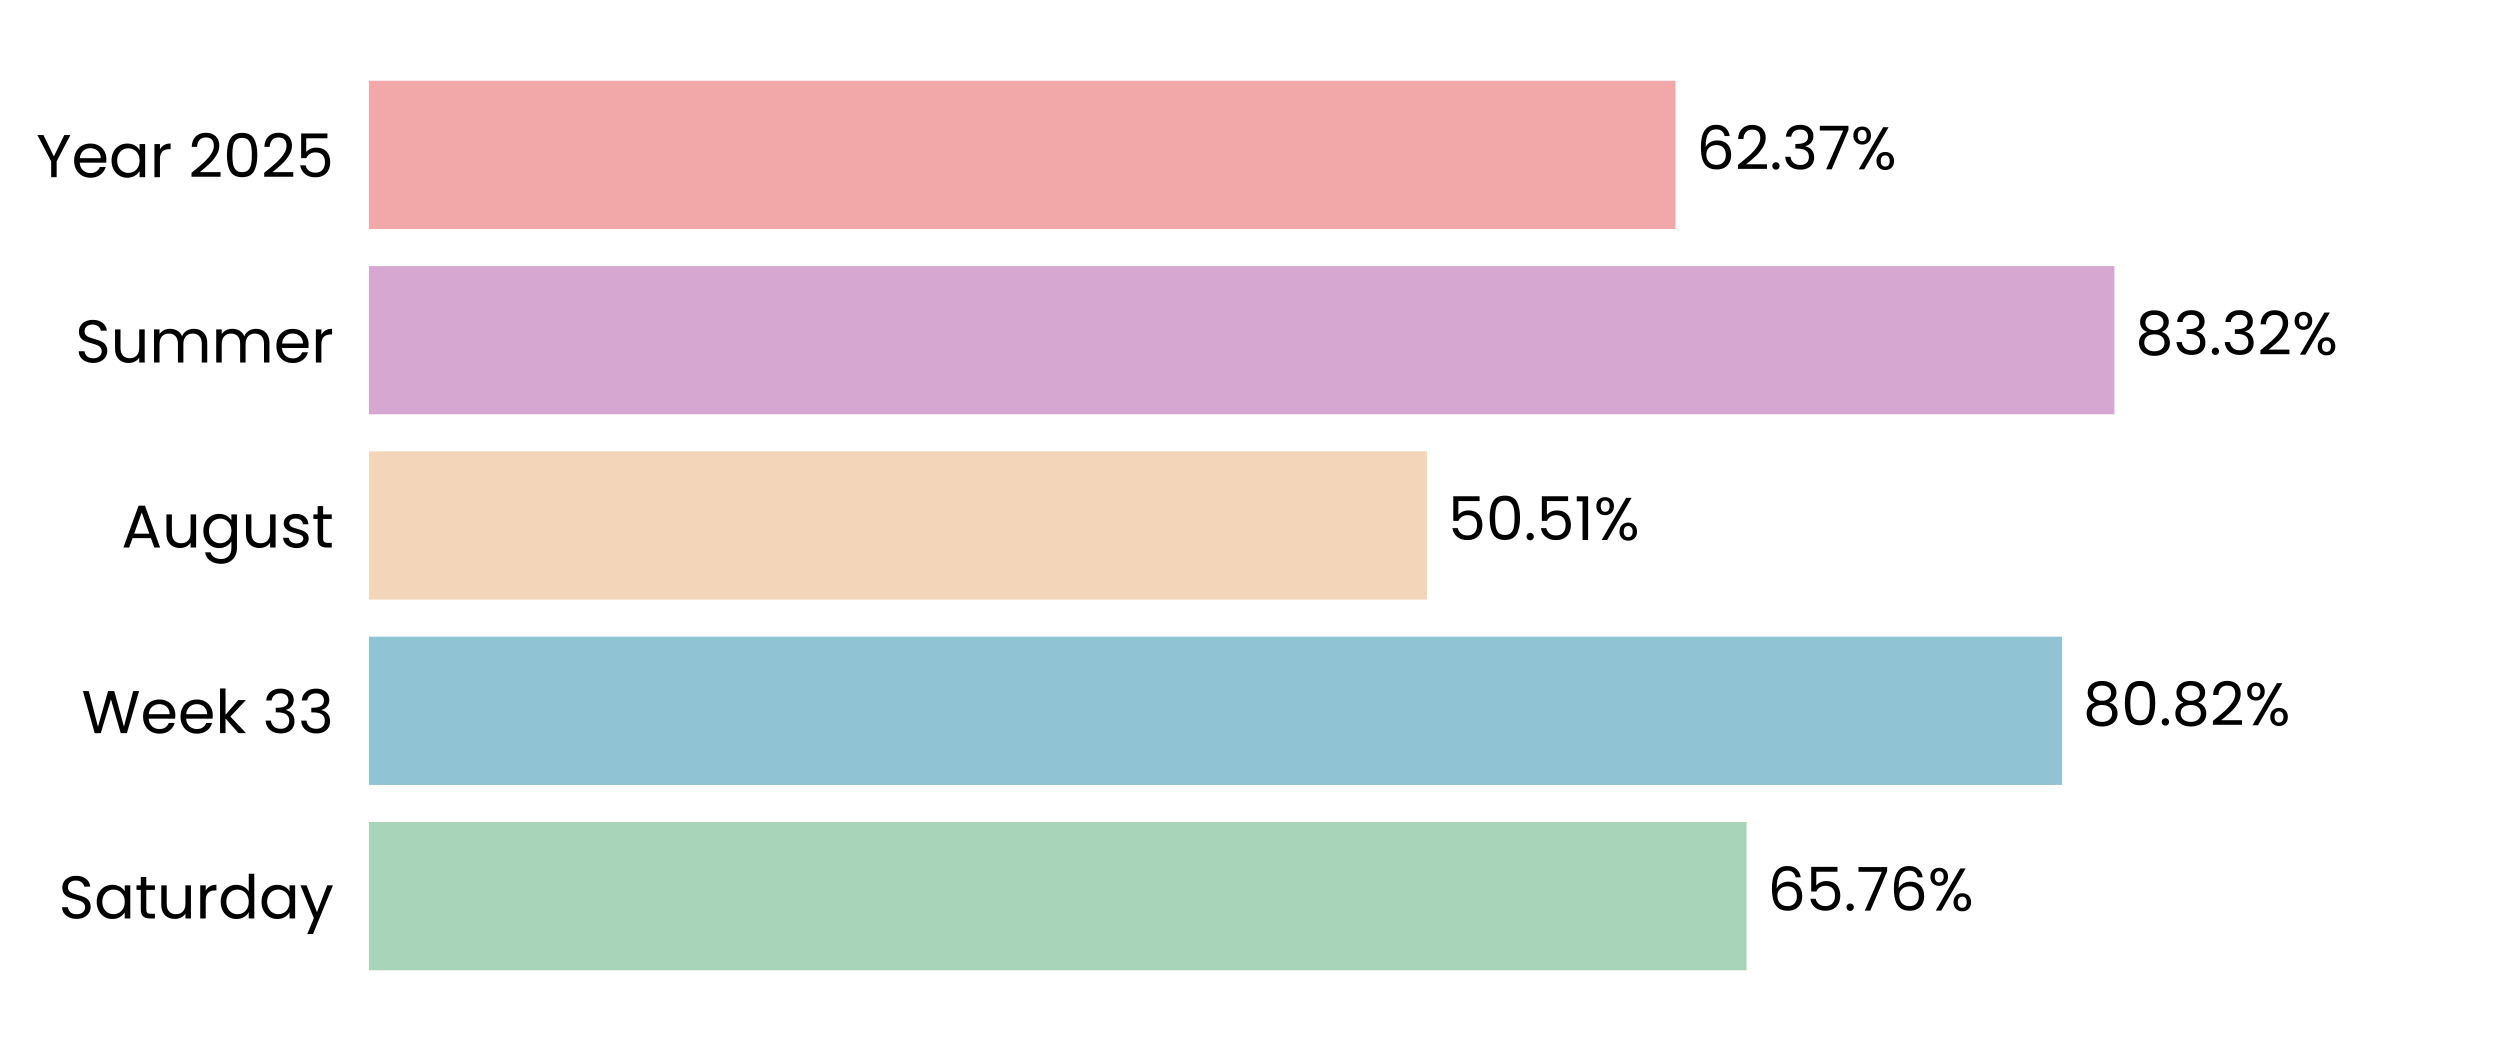
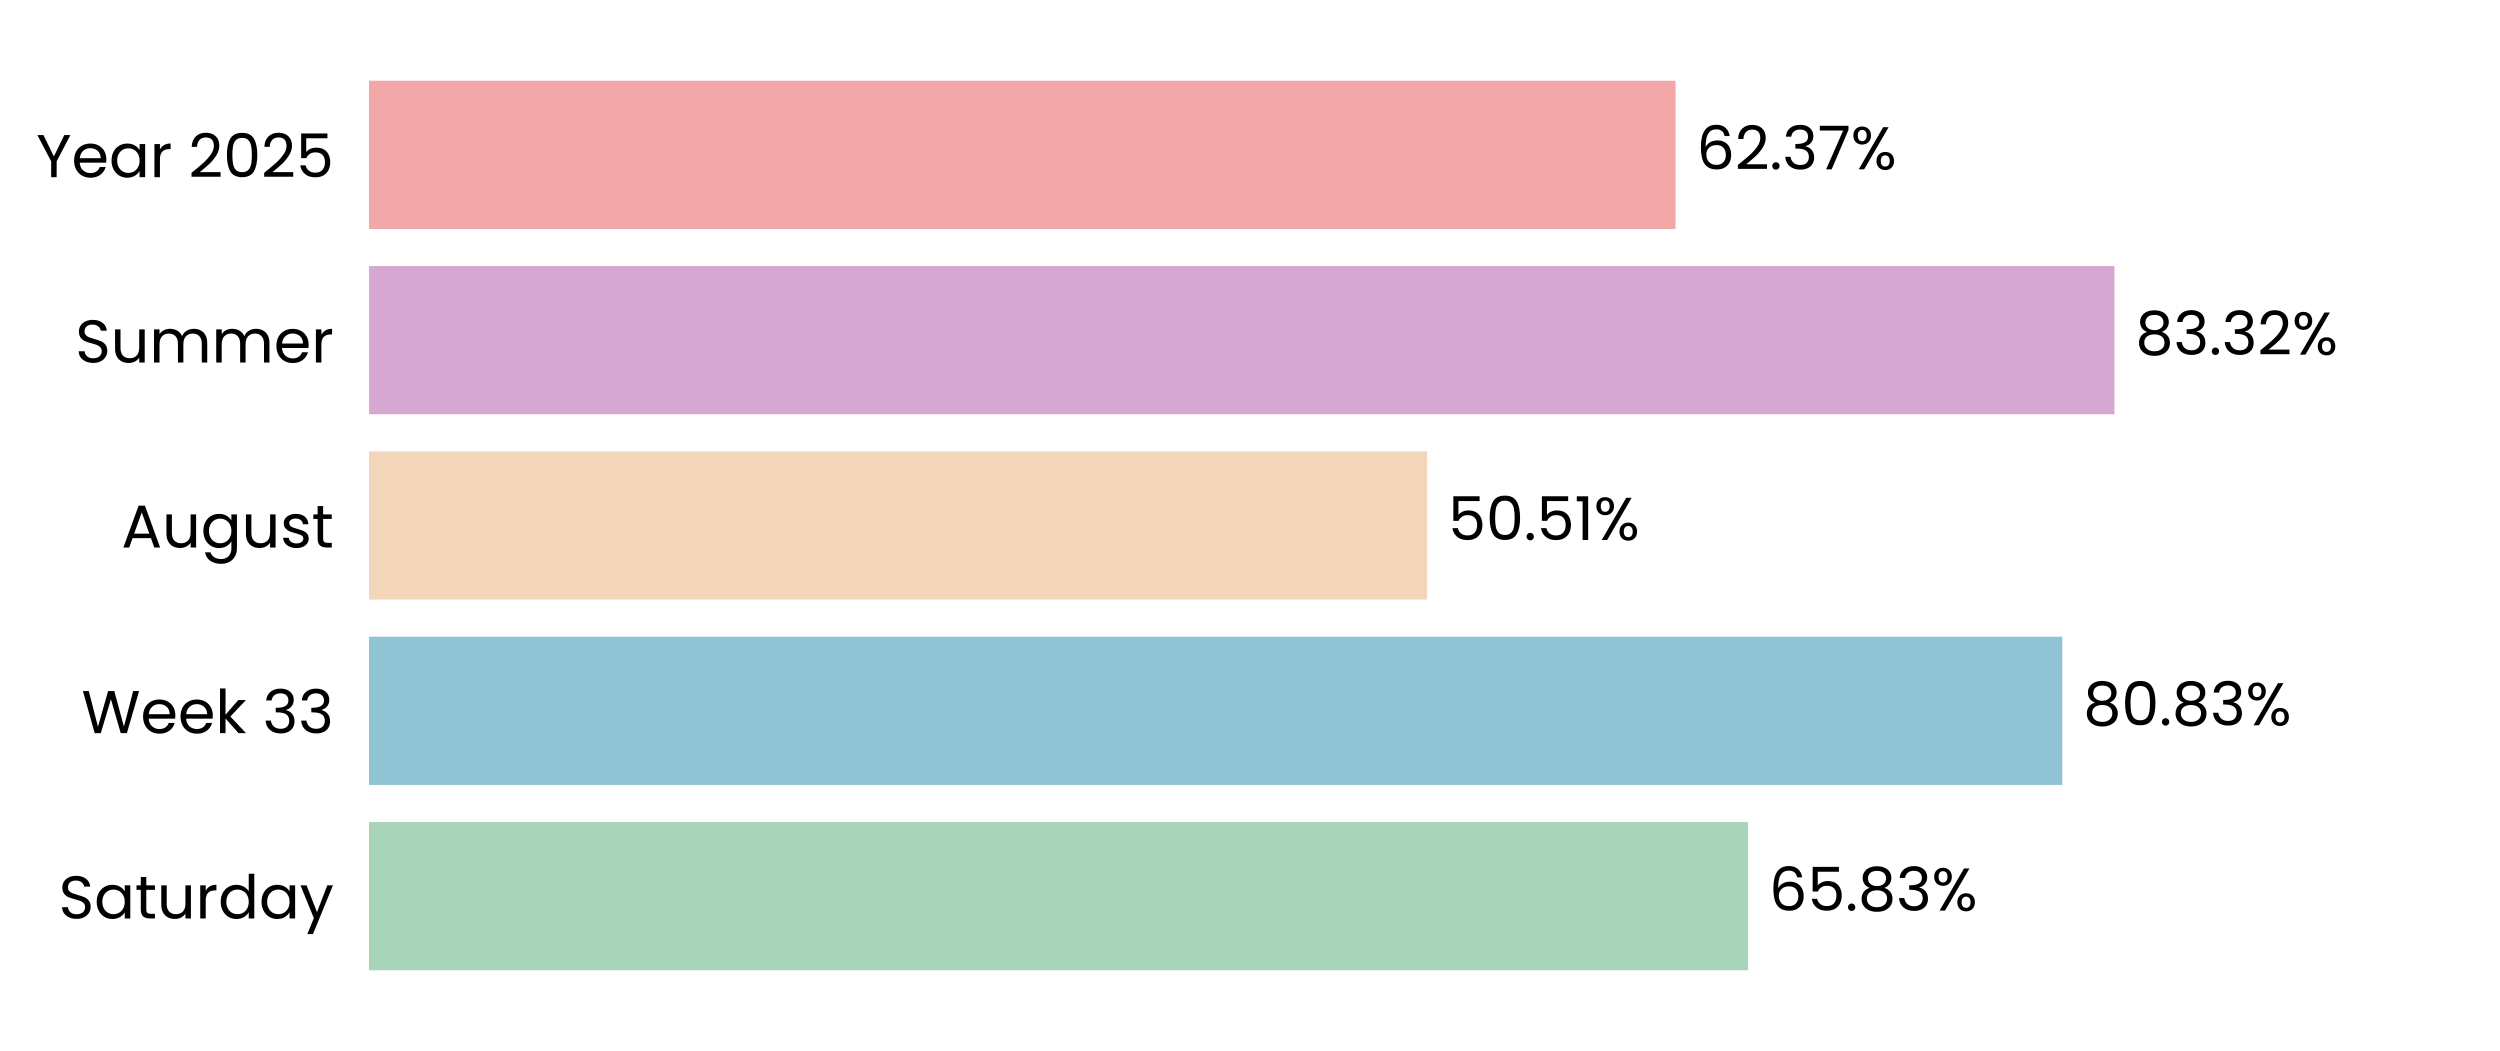
<svg xmlns="http://www.w3.org/2000/svg" xmlns:xlink="http://www.w3.org/1999/xlink" width="496.691pt" height="208.8pt" viewBox="0 0 496.691 208.8" version="1.1">
  <defs>
    <style type="text/css">*{stroke-linejoin: round; stroke-linecap: butt}</style>
  </defs>
  <g id="figure_1">
    <g id="patch_1">
      <path d="M 0 208.8  L 496.691 208.8  L 496.691 0  L 0 0  L 0 208.8  z " style="fill: none" />
    </g>
    <g id="axes_1">
      <g id="patch_2">
        <path d="M 73.311 201.6  L 489.491 201.6  L 489.491 7.2  L 73.311 7.2  L 73.311 201.6  z " style="fill: none" />
      </g>
      <g id="patch_3">
-         <path d="M 73.311 192.764  L 347.007 192.764  L 347.007 163.309  L 73.311 163.309  z " clip-path="url(#p6eb6d7c4ae)" style="fill: #a8d5ba" />
+         <path d="M 73.311 192.764  L 347.296 192.764  L 347.296 163.309  L 73.311 163.309  z " clip-path="url(#p613318ddee)" style="fill: #a8d5ba" />
      </g>
      <g id="patch_4">
-         <path d="M 73.311 155.945  L 409.682 155.945  L 409.682 126.491  L 73.311 126.491  z " clip-path="url(#p6eb6d7c4ae)" style="fill: #90c3d4" />
+         <path d="M 73.311 155.945  L 409.723 155.945  L 409.723 126.491  L 73.311 126.491  z " clip-path="url(#p613318ddee)" style="fill: #90c3d4" />
      </g>
      <g id="patch_5">
-         <path d="M 73.311 119.127  L 283.518 119.127  L 283.518 89.673  L 73.311 89.673  z " clip-path="url(#p6eb6d7c4ae)" style="fill: #f3d6ba" />
+         <path d="M 73.311 119.127  L 283.527 119.127  L 283.527 89.673  L 73.311 89.673  z " clip-path="url(#p613318ddee)" style="fill: #f3d6ba" />
      </g>
      <g id="patch_6">
-         <path d="M 73.311 82.309  L 420.087 82.309  L 420.087 52.855  L 73.311 52.855  z " clip-path="url(#p6eb6d7c4ae)" style="fill: #d6a8d1" />
+         <path d="M 73.311 82.309  L 420.09 82.309  L 420.09 52.855  L 73.311 52.855  z " clip-path="url(#p613318ddee)" style="fill: #d6a8d1" />
      </g>
      <g id="patch_7">
-         <path d="M 73.311 45.491  L 332.891 45.491  L 332.891 16.036  L 73.311 16.036  z " clip-path="url(#p6eb6d7c4ae)" style="fill: #f2a8a8" />
+         <path d="M 73.311 45.491  L 332.892 45.491  L 332.892 16.036  L 73.311 16.036  z " clip-path="url(#p613318ddee)" style="fill: #f2a8a8" />
      </g>
      <g id="matplotlib.axis_1">
        <g id="ytick_1">
          <g id="text_1">
            <g transform="translate(11.65312 182.4764) scale(0.12 -0.12)">
              <defs>
                <path id="Poppins-Regular-53" d="M 1907 -45  Q 1466 -45 1117 112  Q 768 269 569 547  Q 371 826 365 1190  L 986 1190  Q 1018 877 1245 662  Q 1472 448 1907 448  Q 2323 448 2563 656  Q 2803 864 2803 1190  Q 2803 1446 2662 1606  Q 2522 1766 2310 1849  Q 2099 1933 1741 2029  Q 1299 2144 1033 2259  Q 768 2374 579 2620  Q 390 2867 390 3283  Q 390 3648 576 3929  Q 762 4211 1098 4364  Q 1434 4518 1869 4518  Q 2496 4518 2896 4204  Q 3296 3891 3347 3373  L 2707 3373  Q 2675 3629 2438 3824  Q 2202 4019 1811 4019  Q 1446 4019 1216 3830  Q 986 3642 986 3302  Q 986 3059 1123 2905  Q 1261 2752 1462 2672  Q 1664 2592 2029 2490  Q 2470 2368 2739 2249  Q 3008 2131 3200 1884  Q 3392 1638 3392 1216  Q 3392 890 3219 602  Q 3046 314 2707 134  Q 2368 -45 1907 -45  z " transform="scale(0.015625)" />
                <path id="Poppins-Regular-61" d="M 275 1766  Q 275 2304 492 2710  Q 710 3117 1091 3341  Q 1472 3565 1939 3565  Q 2400 3565 2739 3366  Q 3078 3168 3245 2867  L 3245 3507  L 3834 3507  L 3834 0  L 3245 0  L 3245 653  Q 3072 346 2729 144  Q 2387 -58 1933 -58  Q 1466 -58 1088 172  Q 710 403 492 819  Q 275 1235 275 1766  z M 3245 1760  Q 3245 2157 3085 2451  Q 2925 2746 2653 2902  Q 2381 3059 2054 3059  Q 1728 3059 1459 2905  Q 1190 2752 1030 2457  Q 870 2163 870 1766  Q 870 1363 1030 1065  Q 1190 768 1459 611  Q 1728 454 2054 454  Q 2381 454 2653 611  Q 2925 768 3085 1065  Q 3245 1363 3245 1760  z " transform="scale(0.015625)" />
                <path id="Poppins-Regular-74" d="M 1203 3027  L 1203 960  Q 1203 704 1312 598  Q 1421 493 1690 493  L 2118 493  L 2118 0  L 1594 0  Q 1107 0 864 224  Q 621 448 621 960  L 621 3027  L 166 3027  L 166 3507  L 621 3507  L 621 4390  L 1203 4390  L 1203 3507  L 2118 3507  L 2118 3027  L 1203 3027  z " transform="scale(0.015625)" />
                <path id="Poppins-Regular-75" d="M 3603 3507  L 3603 0  L 3021 0  L 3021 518  Q 2854 250 2556 99  Q 2259 -51 1901 -51  Q 1491 -51 1164 118  Q 838 288 649 627  Q 461 966 461 1453  L 461 3507  L 1037 3507  L 1037 1530  Q 1037 1011 1299 732  Q 1562 454 2016 454  Q 2483 454 2752 742  Q 3021 1030 3021 1581  L 3021 3507  L 3603 3507  z " transform="scale(0.015625)" />
                <path id="Poppins-Regular-72" d="M 1075 2938  Q 1229 3238 1513 3404  Q 1798 3571 2208 3571  L 2208 2970  L 2054 2970  Q 1075 2970 1075 1907  L 1075 0  L 493 0  L 493 3507  L 1075 3507  L 1075 2938  z " transform="scale(0.015625)" />
                <path id="Poppins-Regular-64" d="M 275 1766  Q 275 2304 492 2710  Q 710 3117 1091 3341  Q 1472 3565 1946 3565  Q 2355 3565 2707 3376  Q 3059 3187 3245 2880  L 3245 4736  L 3834 4736  L 3834 0  L 3245 0  L 3245 659  Q 3072 346 2733 144  Q 2394 -58 1939 -58  Q 1472 -58 1091 172  Q 710 403 492 819  Q 275 1235 275 1766  z M 3245 1760  Q 3245 2157 3085 2451  Q 2925 2746 2653 2902  Q 2381 3059 2054 3059  Q 1728 3059 1459 2905  Q 1190 2752 1030 2457  Q 870 2163 870 1766  Q 870 1363 1030 1065  Q 1190 768 1459 611  Q 1728 454 2054 454  Q 2381 454 2653 611  Q 2925 768 3085 1065  Q 3245 1363 3245 1760  z " transform="scale(0.015625)" />
                <path id="Poppins-Regular-79" d="M 3514 3507  L 1402 -1651  L 800 -1651  L 1491 38  L 77 3507  L 723 3507  L 1824 666  L 2912 3507  L 3514 3507  z " transform="scale(0.015625)" />
              </defs>
              <use xlink:href="#Poppins-Regular-53" />
              <use xlink:href="#Poppins-Regular-61" transform="translate(58.7 0)" />
              <use xlink:href="#Poppins-Regular-74" transform="translate(126.3 0)" />
              <use xlink:href="#Poppins-Regular-75" transform="translate(162.7 0)" />
              <use xlink:href="#Poppins-Regular-72" transform="translate(226.7 0)" />
              <use xlink:href="#Poppins-Regular-64" transform="translate(264 0)" />
              <use xlink:href="#Poppins-Regular-61" transform="translate(331.5999 0)" />
              <use xlink:href="#Poppins-Regular-79" transform="translate(399.1999 0)" />
            </g>
          </g>
        </g>
        <g id="ytick_2">
          <g id="text_2">
            <g transform="translate(16.19813 145.6582) scale(0.12 -0.12)">
              <defs>
                <path id="Poppins-Regular-57" d="M 6099 4461  L 4806 0  L 4154 0  L 3117 3590  L 2042 0  L 1395 -6  L 147 4461  L 768 4461  L 1741 678  L 2816 4461  L 3469 4461  L 4493 691  L 5472 4461  L 6099 4461  z " transform="scale(0.015625)" />
                <path id="Poppins-Regular-65" d="M 3693 1888  Q 3693 1722 3674 1536  L 870 1536  Q 902 1018 1225 726  Q 1549 435 2010 435  Q 2387 435 2640 611  Q 2893 787 2995 1082  L 3622 1082  Q 3482 576 3059 259  Q 2637 -58 2010 -58  Q 1510 -58 1116 166  Q 723 390 499 803  Q 275 1216 275 1760  Q 275 2304 492 2713  Q 710 3123 1104 3344  Q 1498 3565 2010 3565  Q 2509 3565 2893 3347  Q 3277 3130 3485 2749  Q 3693 2368 3693 1888  z M 3091 2010  Q 3091 2342 2944 2582  Q 2797 2822 2544 2947  Q 2291 3072 1984 3072  Q 1542 3072 1232 2790  Q 922 2509 877 2010  L 3091 2010  z " transform="scale(0.015625)" />
                <path id="Poppins-Regular-6b" d="M 2451 0  L 1075 1549  L 1075 0  L 493 0  L 493 4736  L 1075 4736  L 1075 1952  L 2426 3507  L 3238 3507  L 1587 1760  L 3245 0  L 2451 0  z " transform="scale(0.015625)" />
                <path id="Poppins-Regular-20" transform="scale(0.015625)" />
                <path id="Poppins-Regular-33" d="M 384 3462  Q 429 4051 838 4384  Q 1248 4717 1901 4717  Q 2336 4717 2653 4560  Q 2970 4403 3133 4134  Q 3296 3866 3296 3526  Q 3296 3130 3069 2842  Q 2842 2554 2477 2470  L 2477 2438  Q 2893 2336 3136 2035  Q 3379 1734 3379 1248  Q 3379 883 3212 592  Q 3046 301 2713 134  Q 2381 -32 1914 -32  Q 1235 -32 800 323  Q 365 678 314 1331  L 877 1331  Q 922 947 1190 704  Q 1459 461 1907 461  Q 2355 461 2588 694  Q 2822 928 2822 1299  Q 2822 1779 2502 1990  Q 2182 2202 1536 2202  L 1389 2202  L 1389 2688  L 1542 2688  Q 2131 2694 2432 2883  Q 2733 3072 2733 3469  Q 2733 3808 2512 4013  Q 2291 4218 1882 4218  Q 1485 4218 1241 4013  Q 998 3808 954 3462  L 384 3462  z " transform="scale(0.015625)" />
              </defs>
              <use xlink:href="#Poppins-Regular-57" />
              <use xlink:href="#Poppins-Regular-65" transform="translate(97.59999 0)" />
              <use xlink:href="#Poppins-Regular-65" transform="translate(159.6 0)" />
              <use xlink:href="#Poppins-Regular-6b" transform="translate(221.6 0)" />
              <use xlink:href="#Poppins-Regular-20" transform="translate(273.0999 0)" />
              <use xlink:href="#Poppins-Regular-33" transform="translate(299.7999 0)" />
              <use xlink:href="#Poppins-Regular-33" transform="translate(358.6999 0)" />
            </g>
          </g>
        </g>
        <g id="ytick_3">
          <g id="text_3">
            <g transform="translate(24.11812 108.78) scale(0.12 -0.12)">
              <defs>
                <path id="Poppins-Regular-41" d="M 3130 992  L 1184 992  L 826 0  L 211 0  L 1824 4435  L 2496 4435  L 4102 0  L 3488 0  L 3130 992  z M 2963 1466  L 2157 3718  L 1350 1466  L 2963 1466  z " transform="scale(0.015625)" />
                <path id="Poppins-Regular-67" d="M 1939 3565  Q 2394 3565 2736 3366  Q 3078 3168 3245 2867  L 3245 3507  L 3834 3507  L 3834 -77  Q 3834 -557 3629 -931  Q 3424 -1306 3043 -1517  Q 2662 -1728 2157 -1728  Q 1466 -1728 1005 -1401  Q 544 -1075 461 -512  L 1037 -512  Q 1133 -832 1433 -1027  Q 1734 -1222 2157 -1222  Q 2637 -1222 2941 -921  Q 3245 -621 3245 -77  L 3245 659  Q 3072 352 2733 147  Q 2394 -58 1939 -58  Q 1472 -58 1091 172  Q 710 403 492 819  Q 275 1235 275 1766  Q 275 2304 492 2710  Q 710 3117 1091 3341  Q 1472 3565 1939 3565  z M 3245 1760  Q 3245 2157 3085 2451  Q 2925 2746 2653 2902  Q 2381 3059 2054 3059  Q 1728 3059 1459 2905  Q 1190 2752 1030 2457  Q 870 2163 870 1766  Q 870 1363 1030 1065  Q 1190 768 1459 611  Q 1728 454 2054 454  Q 2381 454 2653 611  Q 2925 768 3085 1065  Q 3245 1363 3245 1760  z " transform="scale(0.015625)" />
                <path id="Poppins-Regular-73" d="M 1734 -58  Q 1331 -58 1011 80  Q 691 218 505 464  Q 320 710 301 1030  L 902 1030  Q 928 768 1149 601  Q 1370 435 1728 435  Q 2061 435 2253 582  Q 2445 730 2445 954  Q 2445 1184 2240 1296  Q 2035 1408 1606 1517  Q 1216 1619 969 1724  Q 723 1830 547 2038  Q 371 2246 371 2586  Q 371 2854 531 3078  Q 691 3302 985 3433  Q 1280 3565 1658 3565  Q 2240 3565 2598 3270  Q 2957 2976 2982 2464  L 2400 2464  Q 2381 2739 2179 2905  Q 1978 3072 1638 3072  Q 1325 3072 1139 2937  Q 954 2803 954 2586  Q 954 2413 1066 2301  Q 1178 2189 1347 2121  Q 1517 2054 1818 1971  Q 2195 1869 2432 1769  Q 2669 1670 2838 1472  Q 3008 1274 3014 954  Q 3014 666 2854 435  Q 2694 205 2403 73  Q 2112 -58 1734 -58  z " transform="scale(0.015625)" />
              </defs>
              <use xlink:href="#Poppins-Regular-41" />
              <use xlink:href="#Poppins-Regular-75" transform="translate(67.39999 0)" />
              <use xlink:href="#Poppins-Regular-67" transform="translate(131.4 0)" />
              <use xlink:href="#Poppins-Regular-75" transform="translate(199 0)" />
              <use xlink:href="#Poppins-Regular-73" transform="translate(263 0)" />
              <use xlink:href="#Poppins-Regular-74" transform="translate(315.2 0)" />
            </g>
          </g>
        </g>
        <g id="ytick_4">
          <g id="text_4">
            <g transform="translate(14.95125 72.02182) scale(0.12 -0.12)">
              <defs>
                <path id="Poppins-Regular-6d" d="M 4710 3571  Q 5120 3571 5440 3401  Q 5760 3232 5945 2893  Q 6131 2554 6131 2067  L 6131 0  L 5555 0  L 5555 1984  Q 5555 2509 5296 2787  Q 5037 3066 4595 3066  Q 4141 3066 3872 2774  Q 3603 2483 3603 1933  L 3603 0  L 3027 0  L 3027 1984  Q 3027 2509 2768 2787  Q 2509 3066 2067 3066  Q 1613 3066 1344 2774  Q 1075 2483 1075 1933  L 1075 0  L 493 0  L 493 3507  L 1075 3507  L 1075 3002  Q 1248 3277 1539 3424  Q 1830 3571 2182 3571  Q 2624 3571 2963 3372  Q 3302 3174 3469 2790  Q 3616 3162 3955 3366  Q 4294 3571 4710 3571  z " transform="scale(0.015625)" />
              </defs>
              <use xlink:href="#Poppins-Regular-53" />
              <use xlink:href="#Poppins-Regular-75" transform="translate(58.7 0)" />
              <use xlink:href="#Poppins-Regular-6d" transform="translate(122.7 0)" />
              <use xlink:href="#Poppins-Regular-6d" transform="translate(225.7 0)" />
              <use xlink:href="#Poppins-Regular-65" transform="translate(328.7 0)" />
              <use xlink:href="#Poppins-Regular-72" transform="translate(390.6999 0)" />
            </g>
          </g>
        </g>
        <g id="ytick_5">
          <g id="text_5">
            <g transform="translate(7.2 35.20364) scale(0.12 -0.12)">
              <defs>
                <path id="Poppins-Regular-59" d="M 3616 4461  L 2163 1683  L 2163 0  L 1581 0  L 1581 1683  L 122 4461  L 768 4461  L 1869 2202  L 2970 4461  L 3616 4461  z " transform="scale(0.015625)" />
                <path id="Poppins-Regular-32" d="M 326 467  Q 1139 1120 1600 1539  Q 2061 1958 2377 2416  Q 2694 2874 2694 3315  Q 2694 3731 2492 3971  Q 2291 4211 1843 4211  Q 1408 4211 1168 3939  Q 928 3667 909 3213  L 346 3213  Q 371 3930 780 4320  Q 1190 4710 1837 4710  Q 2496 4710 2883 4345  Q 3270 3981 3270 3341  Q 3270 2810 2953 2307  Q 2637 1805 2233 1424  Q 1830 1043 1203 538  L 3405 538  L 3405 51  L 326 51  L 326 467  z " transform="scale(0.015625)" />
                <path id="Poppins-Regular-30" d="M 397 2362  Q 397 3462 755 4080  Q 1114 4698 2010 4698  Q 2899 4698 3257 4080  Q 3616 3462 3616 2362  Q 3616 1242 3257 621  Q 2899 0 2010 0  Q 1114 0 755 621  Q 397 1242 397 2362  z M 3040 2362  Q 3040 2918 2966 3305  Q 2893 3693 2665 3929  Q 2438 4166 2010 4166  Q 1574 4166 1347 3929  Q 1120 3693 1046 3305  Q 973 2918 973 2362  Q 973 1786 1046 1395  Q 1120 1005 1347 768  Q 1574 531 2010 531  Q 2438 531 2665 768  Q 2893 1005 2966 1395  Q 3040 1786 3040 2362  z " transform="scale(0.015625)" />
                <path id="Poppins-Regular-35" d="M 3347 4122  L 1101 4122  L 1101 2662  Q 1248 2867 1536 2998  Q 1824 3130 2157 3130  Q 2688 3130 3021 2909  Q 3354 2688 3498 2339  Q 3642 1990 3642 1600  Q 3642 1139 3469 774  Q 3296 410 2941 198  Q 2586 -13 2061 -13  Q 1389 -13 973 332  Q 557 678 467 1254  L 1037 1254  Q 1120 890 1389 685  Q 1658 480 2067 480  Q 2573 480 2829 784  Q 3085 1088 3085 1587  Q 3085 2086 2829 2358  Q 2573 2630 2074 2630  Q 1734 2630 1481 2467  Q 1229 2304 1114 2022  L 563 2022  L 563 4634  L 3347 4634  L 3347 4122  z " transform="scale(0.015625)" />
              </defs>
              <use xlink:href="#Poppins-Regular-59" />
              <use xlink:href="#Poppins-Regular-65" transform="translate(58.39999 0)" />
              <use xlink:href="#Poppins-Regular-61" transform="translate(120.4 0)" />
              <use xlink:href="#Poppins-Regular-72" transform="translate(188 0)" />
              <use xlink:href="#Poppins-Regular-20" transform="translate(225.3 0)" />
              <use xlink:href="#Poppins-Regular-32" transform="translate(252 0)" />
              <use xlink:href="#Poppins-Regular-30" transform="translate(309.4999 0)" />
              <use xlink:href="#Poppins-Regular-32" transform="translate(372.2999 0)" />
              <use xlink:href="#Poppins-Regular-35" transform="translate(429.7999 0)" />
            </g>
          </g>
        </g>
      </g>
      <g id="text_6">
-         <g transform="translate(351.1692 180.9164) scale(0.12 -0.12)">
+         <g transform="translate(351.4582 180.9164) scale(0.12 -0.12)">
          <defs>
            <path id="Poppins-Regular-36" d="M 2976 3526  Q 2835 4237 2099 4237  Q 1530 4237 1248 3798  Q 966 3360 973 2355  Q 1120 2688 1462 2877  Q 1805 3066 2227 3066  Q 2886 3066 3280 2656  Q 3674 2246 3674 1523  Q 3674 1088 3504 742  Q 3334 397 2992 192  Q 2650 -13 2163 -13  Q 1504 -13 1133 281  Q 762 576 614 1094  Q 467 1613 467 2374  Q 467 4723 2106 4723  Q 2733 4723 3091 4384  Q 3450 4045 3514 3526  L 2976 3526  z M 2106 2573  Q 1830 2573 1587 2461  Q 1344 2349 1193 2121  Q 1043 1894 1043 1568  Q 1043 1082 1324 778  Q 1606 474 2131 474  Q 2579 474 2844 752  Q 3110 1030 3110 1504  Q 3110 2003 2854 2288  Q 2598 2573 2106 2573  z " transform="scale(0.015625)" />
            <path id="Poppins-Regular-2e" d="M 678 -38  Q 512 -38 397 77  Q 282 192 282 358  Q 282 525 397 640  Q 512 755 678 755  Q 838 755 950 640  Q 1062 525 1062 358  Q 1062 192 950 77  Q 838 -38 678 -38  z " transform="scale(0.015625)" />
-             <path id="Poppins-Regular-37" d="M 3245 4173  L 1466 0  L 877 0  L 2682 4115  L 211 4115  L 211 4614  L 3245 4614  L 3245 4173  z " transform="scale(0.015625)" />
+             <path id="Poppins-Regular-38" d="M 1242 2406  Q 883 2547 691 2816  Q 499 3085 499 3469  Q 499 3814 672 4092  Q 845 4371 1187 4534  Q 1530 4698 2016 4698  Q 2502 4698 2844 4534  Q 3187 4371 3363 4092  Q 3539 3814 3539 3469  Q 3539 3098 3340 2819  Q 3142 2541 2797 2406  Q 3194 2285 3427 1981  Q 3661 1677 3661 1248  Q 3661 832 3456 521  Q 3251 211 2876 41  Q 2502 -128 2016 -128  Q 1530 -128 1162 41  Q 794 211 589 521  Q 384 832 384 1248  Q 384 1677 614 1984  Q 845 2291 1242 2406  z M 2976 3398  Q 2976 3789 2720 4000  Q 2464 4211 2016 4211  Q 1574 4211 1318 4000  Q 1062 3789 1062 3392  Q 1062 3034 1328 2816  Q 1594 2598 2016 2598  Q 2445 2598 2710 2819  Q 2976 3040 2976 3398  z M 2016 2150  Q 1542 2150 1241 1929  Q 941 1709 941 1267  Q 941 858 1232 608  Q 1523 358 2016 358  Q 2509 358 2797 608  Q 3085 858 3085 1267  Q 3085 1696 2790 1923  Q 2496 2150 2016 2150  z " transform="scale(0.015625)" />
            <path id="Poppins-Regular-25" d="M 269 3584  Q 269 4019 531 4278  Q 794 4538 1203 4538  Q 1613 4538 1875 4278  Q 2138 4019 2138 3584  Q 2138 3142 1875 2883  Q 1613 2624 1203 2624  Q 794 2624 531 2883  Q 269 3142 269 3584  z M 4006 4467  L 1414 0  L 838 0  L 3430 4467  L 4006 4467  z M 1203 4179  Q 986 4179 861 4028  Q 736 3878 736 3584  Q 736 3290 861 3136  Q 986 2982 1203 2982  Q 1421 2982 1549 3139  Q 1677 3296 1677 3584  Q 1677 3878 1549 4028  Q 1421 4179 1203 4179  z M 2720 883  Q 2720 1325 2982 1584  Q 3245 1843 3654 1843  Q 4064 1843 4323 1584  Q 4582 1325 4582 883  Q 4582 448 4323 185  Q 4064 -77 3654 -77  Q 3245 -77 2982 182  Q 2720 442 2720 883  z M 3648 1478  Q 3430 1478 3302 1328  Q 3174 1178 3174 883  Q 3174 595 3302 444  Q 3430 294 3648 294  Q 3866 294 3994 444  Q 4122 595 4122 883  Q 4122 1178 3994 1328  Q 3866 1478 3648 1478  z " transform="scale(0.015625)" />
          </defs>
          <use xlink:href="#Poppins-Regular-36" />
          <use xlink:href="#Poppins-Regular-35" transform="translate(63.49999 0)" />
          <use xlink:href="#Poppins-Regular-2e" transform="translate(126.3 0)" />
-           <use xlink:href="#Poppins-Regular-37" transform="translate(147.3 0)" />
-           <use xlink:href="#Poppins-Regular-36" transform="translate(201.8999 0)" />
-           <use xlink:href="#Poppins-Regular-25" transform="translate(265.3999 0)" />
+           <use xlink:href="#Poppins-Regular-38" transform="translate(147.3 0)" />
+           <use xlink:href="#Poppins-Regular-33" transform="translate(210.3999 0)" />
+           <use xlink:href="#Poppins-Regular-25" transform="translate(269.2999 0)" />
        </g>
      </g>
      <g id="text_7">
-         <g transform="translate(413.8439 144.0982) scale(0.12 -0.12)">
-           <defs>
-             <path id="Poppins-Regular-38" d="M 1242 2406  Q 883 2547 691 2816  Q 499 3085 499 3469  Q 499 3814 672 4092  Q 845 4371 1187 4534  Q 1530 4698 2016 4698  Q 2502 4698 2844 4534  Q 3187 4371 3363 4092  Q 3539 3814 3539 3469  Q 3539 3098 3340 2819  Q 3142 2541 2797 2406  Q 3194 2285 3427 1981  Q 3661 1677 3661 1248  Q 3661 832 3456 521  Q 3251 211 2876 41  Q 2502 -128 2016 -128  Q 1530 -128 1162 41  Q 794 211 589 521  Q 384 832 384 1248  Q 384 1677 614 1984  Q 845 2291 1242 2406  z M 2976 3398  Q 2976 3789 2720 4000  Q 2464 4211 2016 4211  Q 1574 4211 1318 4000  Q 1062 3789 1062 3392  Q 1062 3034 1328 2816  Q 1594 2598 2016 2598  Q 2445 2598 2710 2819  Q 2976 3040 2976 3398  z M 2016 2150  Q 1542 2150 1241 1929  Q 941 1709 941 1267  Q 941 858 1232 608  Q 1523 358 2016 358  Q 2509 358 2797 608  Q 3085 858 3085 1267  Q 3085 1696 2790 1923  Q 2496 2150 2016 2150  z " transform="scale(0.015625)" />
-           </defs>
+         <g transform="translate(413.8852 144.0982) scale(0.12 -0.12)">
          <use xlink:href="#Poppins-Regular-38" />
          <use xlink:href="#Poppins-Regular-30" transform="translate(63.09999 0)" />
          <use xlink:href="#Poppins-Regular-2e" transform="translate(125.9 0)" />
          <use xlink:href="#Poppins-Regular-38" transform="translate(146.9 0)" />
-           <use xlink:href="#Poppins-Regular-32" transform="translate(210 0)" />
-           <use xlink:href="#Poppins-Regular-25" transform="translate(267.4999 0)" />
+           <use xlink:href="#Poppins-Regular-33" transform="translate(210 0)" />
+           <use xlink:href="#Poppins-Regular-25" transform="translate(268.8999 0)" />
        </g>
      </g>
      <g id="text_8">
-         <g transform="translate(287.6794 107.28) scale(0.12 -0.12)">
+         <g transform="translate(287.6887 107.28) scale(0.12 -0.12)">
          <defs>
            <path id="Poppins-Regular-31" d="M 243 4096  L 243 4627  L 1446 4627  L 1446 0  L 858 0  L 858 4096  L 243 4096  z " transform="scale(0.015625)" />
          </defs>
          <use xlink:href="#Poppins-Regular-35" />
          <use xlink:href="#Poppins-Regular-30" transform="translate(62.79999 0)" />
          <use xlink:href="#Poppins-Regular-2e" transform="translate(125.6 0)" />
          <use xlink:href="#Poppins-Regular-35" transform="translate(146.6 0)" />
          <use xlink:href="#Poppins-Regular-31" transform="translate(209.3999 0)" />
          <use xlink:href="#Poppins-Regular-25" transform="translate(241.3999 0)" />
        </g>
      </g>
      <g id="text_9">
-         <g transform="translate(424.2489 70.46182) scale(0.12 -0.12)">
+         <g transform="translate(424.252 70.46182) scale(0.12 -0.12)">
          <use xlink:href="#Poppins-Regular-38" />
          <use xlink:href="#Poppins-Regular-33" transform="translate(63.09999 0)" />
          <use xlink:href="#Poppins-Regular-2e" transform="translate(122 0)" />
          <use xlink:href="#Poppins-Regular-33" transform="translate(143 0)" />
          <use xlink:href="#Poppins-Regular-32" transform="translate(201.9 0)" />
          <use xlink:href="#Poppins-Regular-25" transform="translate(259.3999 0)" />
        </g>
      </g>
      <g id="text_10">
-         <g transform="translate(337.0527 33.64364) scale(0.12 -0.12)">
+         <g transform="translate(337.0534 33.64364) scale(0.12 -0.12)">
+           <defs>
+             <path id="Poppins-Regular-37" d="M 3245 4173  L 1466 0  L 877 0  L 2682 4115  L 211 4115  L 211 4614  L 3245 4614  L 3245 4173  z " transform="scale(0.015625)" />
+           </defs>
          <use xlink:href="#Poppins-Regular-36" />
          <use xlink:href="#Poppins-Regular-32" transform="translate(63.49999 0)" />
          <use xlink:href="#Poppins-Regular-2e" transform="translate(121 0)" />
          <use xlink:href="#Poppins-Regular-33" transform="translate(142 0)" />
          <use xlink:href="#Poppins-Regular-37" transform="translate(200.8999 0)" />
          <use xlink:href="#Poppins-Regular-25" transform="translate(255.4999 0)" />
        </g>
      </g>
    </g>
  </g>
  <defs>
-     <clipPath id="p6eb6d7c4ae">
+     <clipPath id="p613318ddee">
      <rect x="73.311" y="7.2" width="416.18" height="194.4" />
    </clipPath>
  </defs>
</svg>
